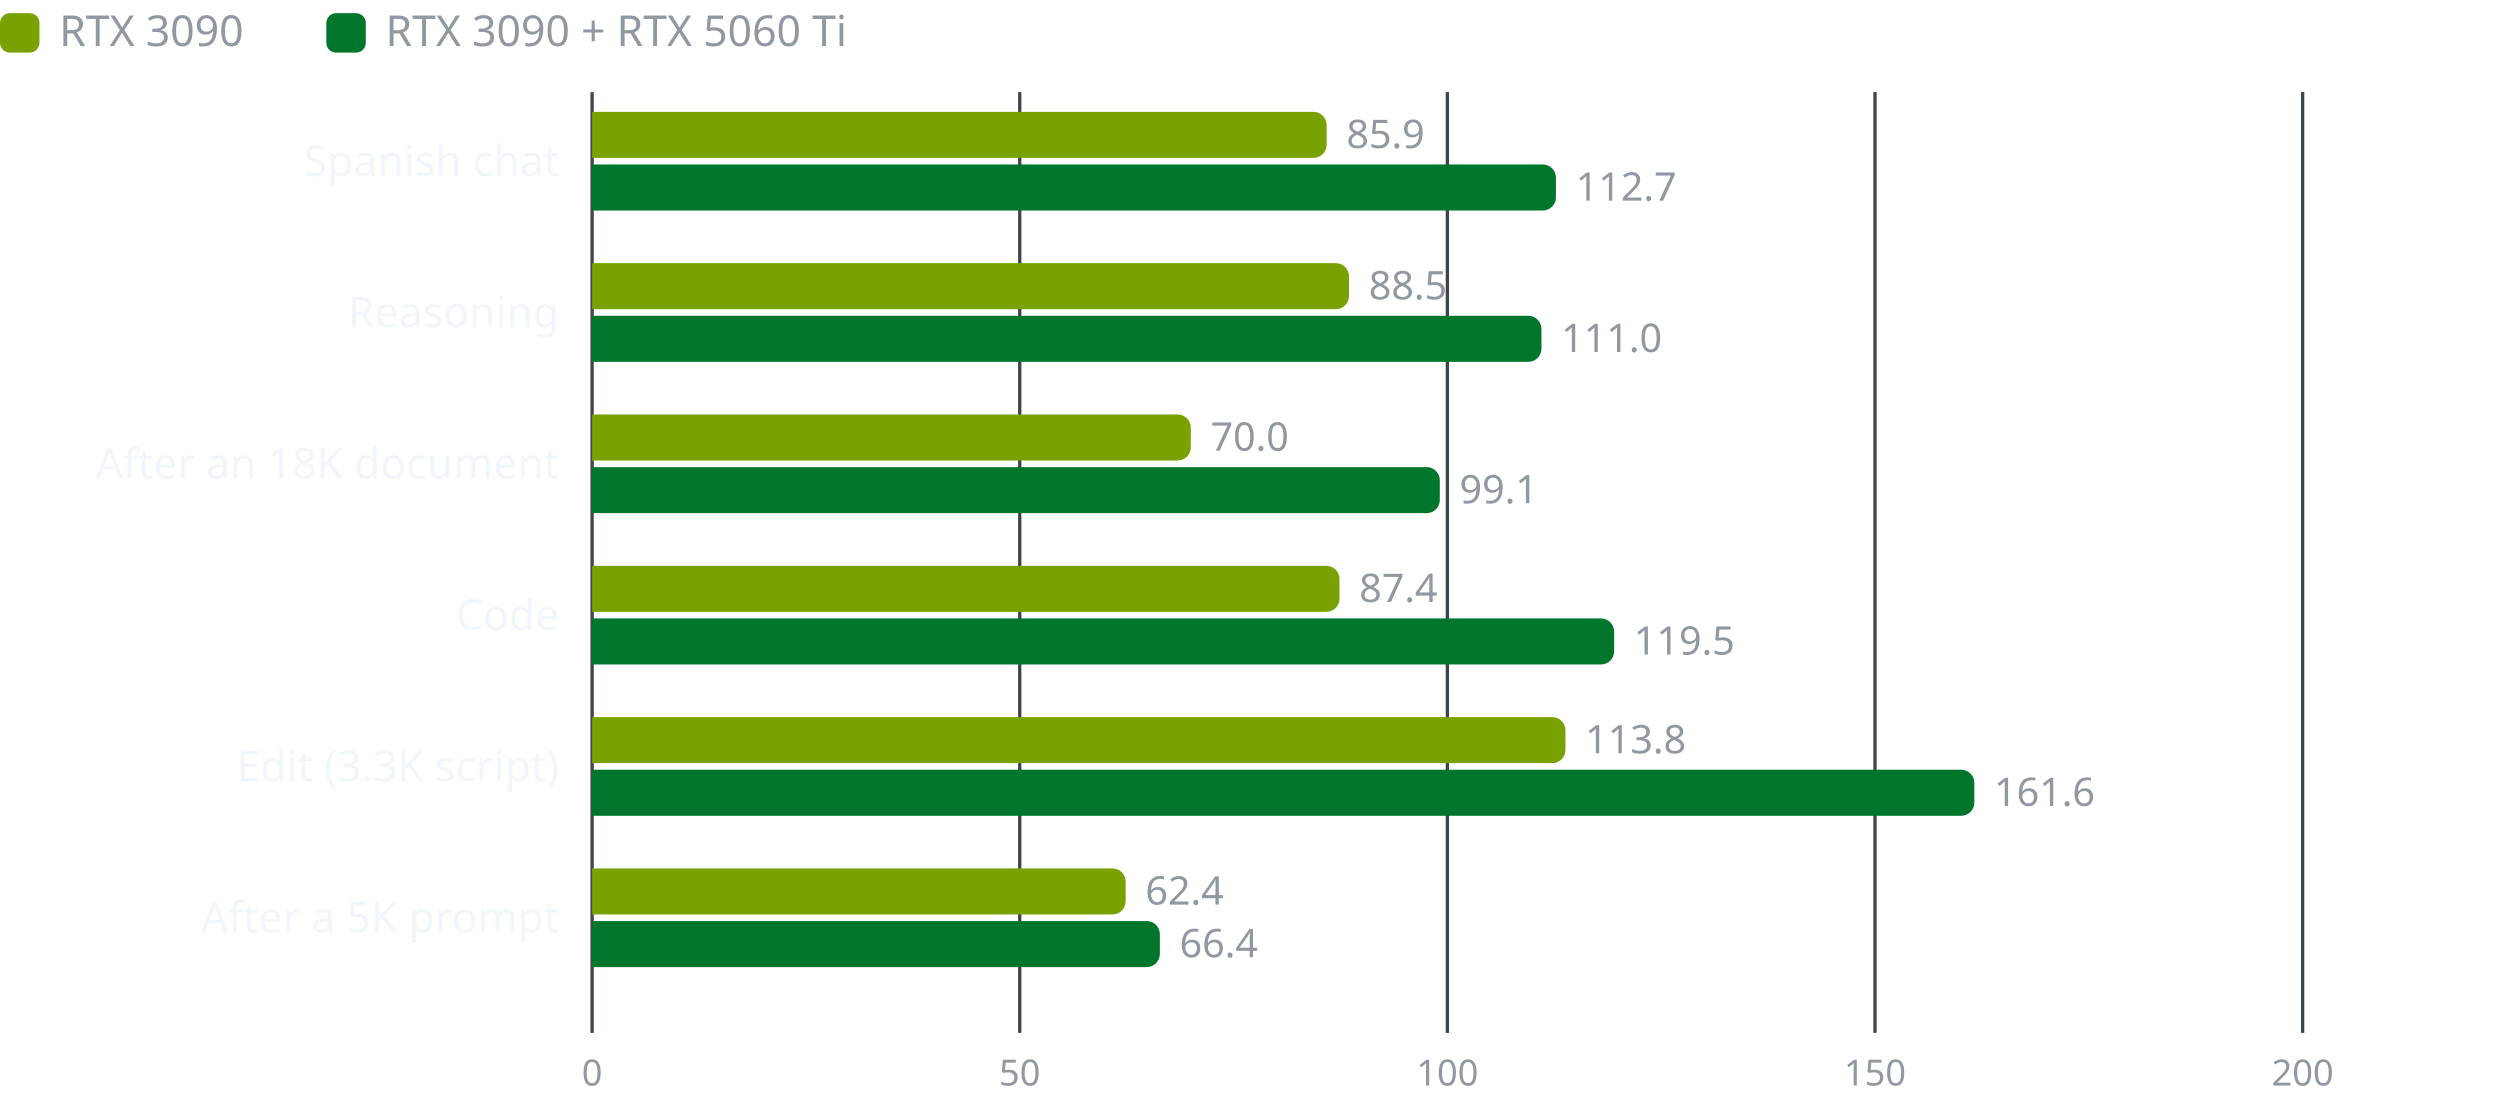
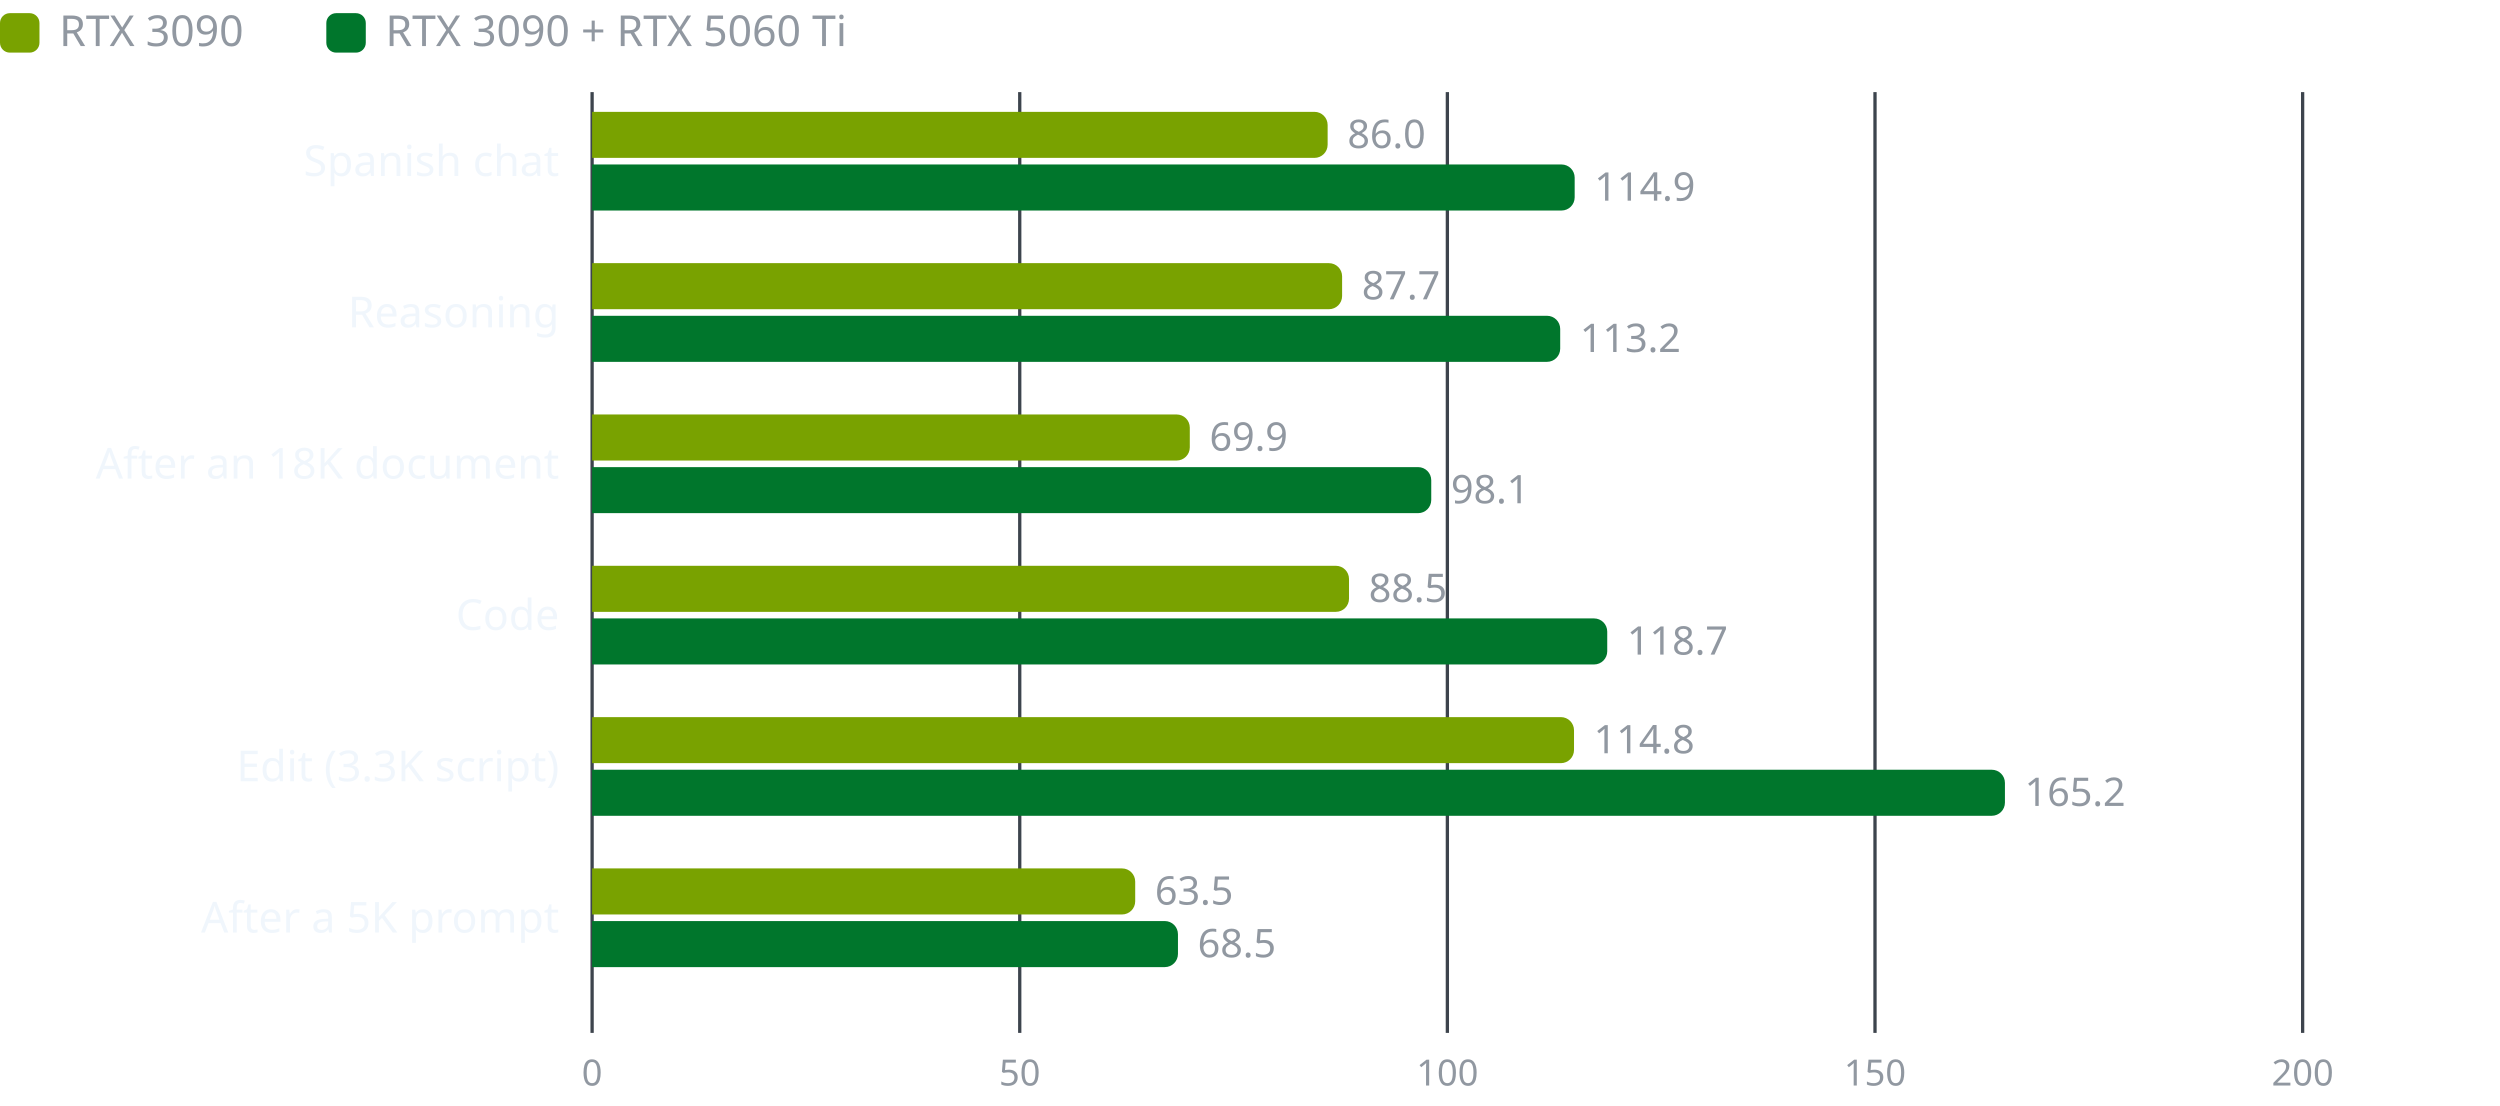
<svg xmlns="http://www.w3.org/2000/svg" width="760" height="336" viewBox="0 0 760 336" role="img" aria-label="UD-IQ4_XS decode speed per prompt" font-family="-apple-system,BlinkMacSystemFont,'Segoe UI','Noto Sans',Helvetica,Arial,sans-serif">
  <rect x="0" y="4" width="12" height="12" rx="3" fill="#79a200" />
  <text x="18" y="14" font-size="13" fill="#9198a1">RTX 3090</text>
  <rect x="99.2" y="4" width="12" height="12" rx="3" fill="#00762c" />
  <text x="117.2" y="14" font-size="13" fill="#9198a1">RTX 3090 + RTX 5060 Ti</text>
  <line x1="180.0" y1="28" x2="180.0" y2="314" stroke="#3d444d" stroke-width="1" />
  <text x="180.0" y="330" font-size="11" fill="#9198a1" text-anchor="middle">0</text>
  <line x1="310.0" y1="28" x2="310.0" y2="314" stroke="#3d444d" stroke-width="1" />
  <text x="310.0" y="330" font-size="11" fill="#9198a1" text-anchor="middle">50</text>
  <line x1="440.0" y1="28" x2="440.0" y2="314" stroke="#3d444d" stroke-width="1" />
  <text x="440.0" y="330" font-size="11" fill="#9198a1" text-anchor="middle">100</text>
  <line x1="570.0" y1="28" x2="570.0" y2="314" stroke="#3d444d" stroke-width="1" />
  <text x="570.0" y="330" font-size="11" fill="#9198a1" text-anchor="middle">150</text>
  <line x1="700.0" y1="28" x2="700.0" y2="314" stroke="#3d444d" stroke-width="1" />
  <text x="700.0" y="330" font-size="11" fill="#9198a1" text-anchor="middle">200</text>
  <text x="170" y="53.5" font-size="13" fill="#f0f6fc" text-anchor="end">Spanish chat</text>
-   <path d="M180.0,34.0 h219.3 a4,4 0 0 1 4,4 v6.0 a4,4 0 0 1 -4,4 h-219.3 z" fill="#79a200" />
-   <text x="409.3" y="45" font-size="12" fill="#9198a1">85.9</text>
-   <path d="M180.0,50.0 h289.0 a4,4 0 0 1 4,4 v6.0 a4,4 0 0 1 -4,4 h-289.0 z" fill="#00762c" />
-   <text x="479.0" y="61" font-size="12" fill="#9198a1">112.7</text>
+   <path d="M180.0,34.0 h219.6 a4,4 0 0 1 4,4 v6.0 a4,4 0 0 1 -4,4 h-219.6 z" fill="#79a200" />
+   <text x="409.6" y="45" font-size="12" fill="#9198a1">86.0</text>
+   <path d="M180.0,50.0 h294.7 a4,4 0 0 1 4,4 v6.0 a4,4 0 0 1 -4,4 h-294.7 z" fill="#00762c" />
+   <text x="484.7" y="61" font-size="12" fill="#9198a1">114.9</text>
  <text x="170" y="99.5" font-size="13" fill="#f0f6fc" text-anchor="end">Reasoning</text>
-   <path d="M180.0,80.0 h226.1 a4,4 0 0 1 4,4 v6.0 a4,4 0 0 1 -4,4 h-226.1 z" fill="#79a200" />
-   <text x="416.1" y="91" font-size="12" fill="#9198a1">88.5</text>
-   <path d="M180.0,96.0 h284.6 a4,4 0 0 1 4,4 v6.0 a4,4 0 0 1 -4,4 h-284.6 z" fill="#00762c" />
-   <text x="474.6" y="107" font-size="12" fill="#9198a1">111.0</text>
+   <path d="M180.0,80.0 h224.0 a4,4 0 0 1 4,4 v6.0 a4,4 0 0 1 -4,4 h-224.0 z" fill="#79a200" />
+   <text x="414.0" y="91" font-size="12" fill="#9198a1">87.7</text>
+   <path d="M180.0,96.0 h290.3 a4,4 0 0 1 4,4 v6.0 a4,4 0 0 1 -4,4 h-290.3 z" fill="#00762c" />
+   <text x="480.3" y="107" font-size="12" fill="#9198a1">113.2</text>
  <text x="170" y="145.5" font-size="13" fill="#f0f6fc" text-anchor="end">After an 18K document</text>
-   <path d="M180.0,126.0 h178.0 a4,4 0 0 1 4,4 v6.0 a4,4 0 0 1 -4,4 h-178.0 z" fill="#79a200" />
-   <text x="368.0" y="137" font-size="12" fill="#9198a1">70.0</text>
-   <path d="M180.0,142.0 h253.7 a4,4 0 0 1 4,4 v6.0 a4,4 0 0 1 -4,4 h-253.7 z" fill="#00762c" />
-   <text x="443.7" y="153" font-size="12" fill="#9198a1">99.1</text>
+   <path d="M180.0,126.0 h177.7 a4,4 0 0 1 4,4 v6.0 a4,4 0 0 1 -4,4 h-177.7 z" fill="#79a200" />
+   <text x="367.7" y="137" font-size="12" fill="#9198a1">69.9</text>
+   <path d="M180.0,142.0 h251.1 a4,4 0 0 1 4,4 v6.0 a4,4 0 0 1 -4,4 h-251.1 z" fill="#00762c" />
+   <text x="441.1" y="153" font-size="12" fill="#9198a1">98.1</text>
  <text x="170" y="191.5" font-size="13" fill="#f0f6fc" text-anchor="end">Code</text>
-   <path d="M180.0,172.0 h223.2 a4,4 0 0 1 4,4 v6.0 a4,4 0 0 1 -4,4 h-223.2 z" fill="#79a200" />
-   <text x="413.2" y="183" font-size="12" fill="#9198a1">87.4</text>
-   <path d="M180.0,188.0 h306.7 a4,4 0 0 1 4,4 v6.0 a4,4 0 0 1 -4,4 h-306.7 z" fill="#00762c" />
-   <text x="496.7" y="199" font-size="12" fill="#9198a1">119.5</text>
+   <path d="M180.0,172.0 h226.1 a4,4 0 0 1 4,4 v6.0 a4,4 0 0 1 -4,4 h-226.1 z" fill="#79a200" />
+   <text x="416.1" y="183" font-size="12" fill="#9198a1">88.5</text>
+   <path d="M180.0,188.0 h304.6 a4,4 0 0 1 4,4 v6.0 a4,4 0 0 1 -4,4 h-304.6 z" fill="#00762c" />
+   <text x="494.6" y="199" font-size="12" fill="#9198a1">118.7</text>
  <text x="170" y="237.5" font-size="13" fill="#f0f6fc" text-anchor="end">Edit (3.3K script)</text>
-   <path d="M180.0,218.0 h291.9 a4,4 0 0 1 4,4 v6.0 a4,4 0 0 1 -4,4 h-291.9 z" fill="#79a200" />
-   <text x="481.9" y="229" font-size="12" fill="#9198a1">113.8</text>
-   <path d="M180.0,234.0 h416.2 a4,4 0 0 1 4,4 v6.0 a4,4 0 0 1 -4,4 h-416.2 z" fill="#00762c" />
-   <text x="606.2" y="245" font-size="12" fill="#9198a1">161.6</text>
+   <path d="M180.0,218.0 h294.5 a4,4 0 0 1 4,4 v6.0 a4,4 0 0 1 -4,4 h-294.5 z" fill="#79a200" />
+   <text x="484.5" y="229" font-size="12" fill="#9198a1">114.8</text>
+   <path d="M180.0,234.0 h425.5 a4,4 0 0 1 4,4 v6.0 a4,4 0 0 1 -4,4 h-425.5 z" fill="#00762c" />
+   <text x="615.5" y="245" font-size="12" fill="#9198a1">165.2</text>
  <text x="170" y="283.5" font-size="13" fill="#f0f6fc" text-anchor="end">After a 5K prompt</text>
-   <path d="M180.0,264.0 h158.2 a4,4 0 0 1 4,4 v6.0 a4,4 0 0 1 -4,4 h-158.2 z" fill="#79a200" />
-   <text x="348.2" y="275" font-size="12" fill="#9198a1">62.4</text>
-   <path d="M180.0,280.0 h168.6 a4,4 0 0 1 4,4 v6.0 a4,4 0 0 1 -4,4 h-168.6 z" fill="#00762c" />
-   <text x="358.6" y="291" font-size="12" fill="#9198a1">66.4</text>
+   <path d="M180.0,264.0 h161.1 a4,4 0 0 1 4,4 v6.0 a4,4 0 0 1 -4,4 h-161.1 z" fill="#79a200" />
+   <text x="351.1" y="275" font-size="12" fill="#9198a1">63.5</text>
+   <path d="M180.0,280.0 h174.1 a4,4 0 0 1 4,4 v6.0 a4,4 0 0 1 -4,4 h-174.1 z" fill="#00762c" />
+   <text x="364.1" y="291" font-size="12" fill="#9198a1">68.5</text>
</svg>
